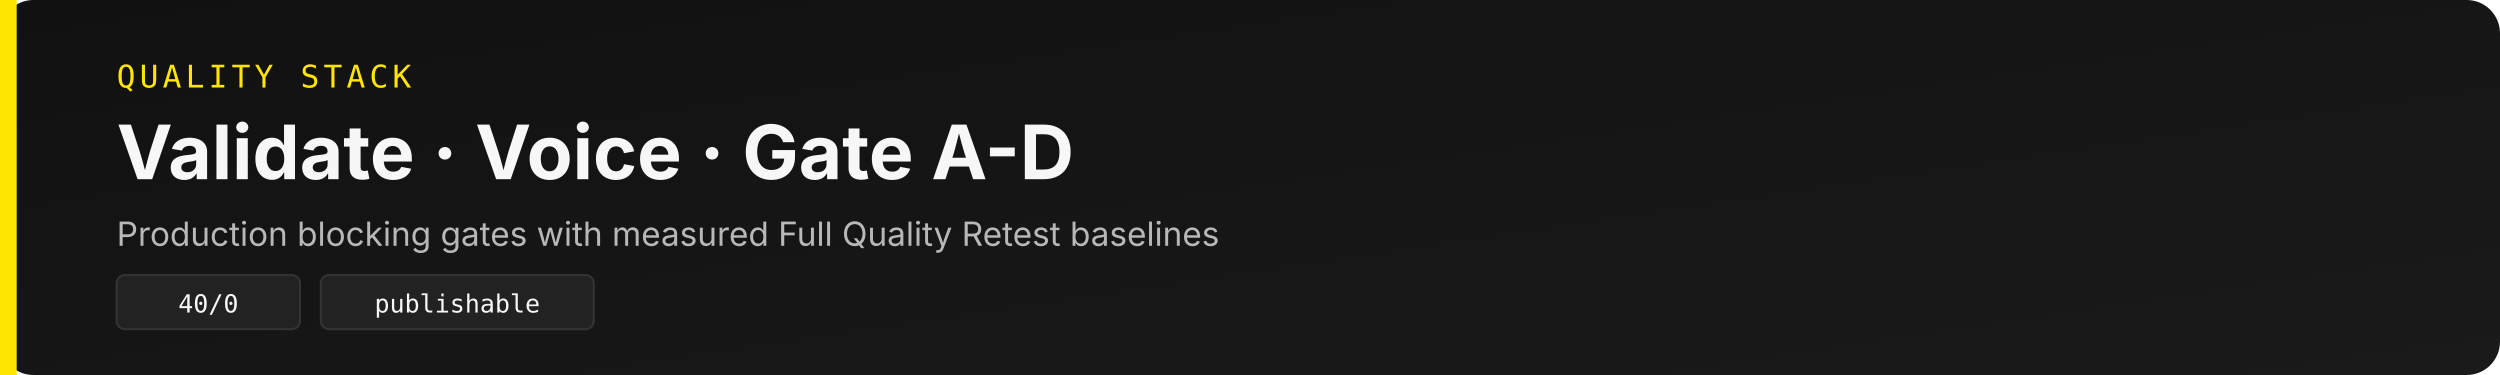
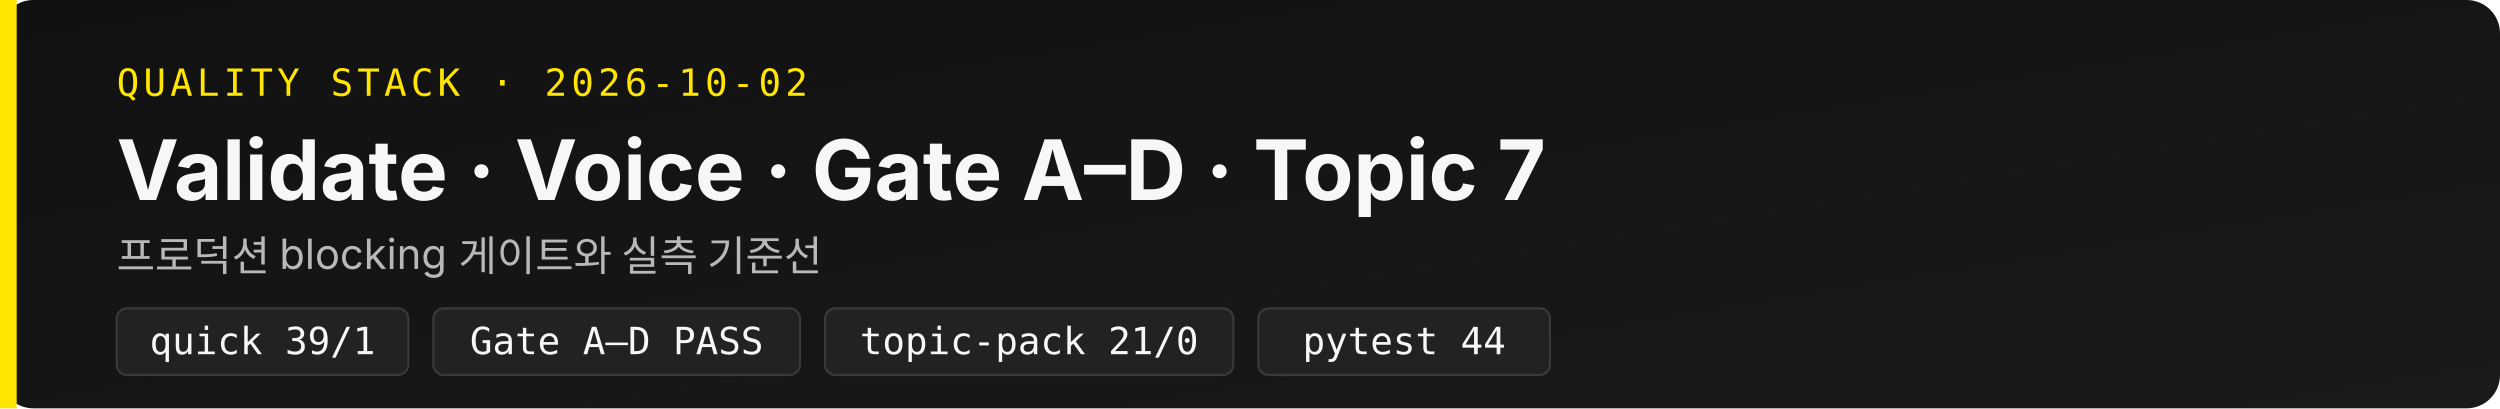
- <svg xmlns="http://www.w3.org/2000/svg" width="100%" height="100%" viewBox="0 0 1200 180" role="img" aria-labelledby="t d">
+ <svg xmlns="http://www.w3.org/2000/svg" width="100%" height="100%" viewBox="0 0 1200 196" role="img" aria-labelledby="t d">
  <defs>
    <linearGradient id="bg" x1="0" y1="0" x2="1" y2="1">
      <stop offset="0%" stop-color="#111111" />
      <stop offset="100%" stop-color="#1A1A1A" />
    </linearGradient>
  </defs>
-   <rect width="1200" height="180" rx="16" fill="url(#bg)" />
-   <rect x="0" y="0" width="8" height="180" fill="#FFE500" />
-   <text x="56" y="42" font-family="ui-monospace, SFMono-Regular, Menlo, monospace" font-size="15" fill="#FFE500" letter-spacing="2">QUALITY STACK</text>
-   <text x="56" y="86" font-family="-apple-system, BlinkMacSystemFont, Segoe UI, sans-serif" font-size="36" font-weight="700" fill="#F7F7F7">Validate · Voice · Gate A-D</text>
-   <text x="56" y="118" font-family="-apple-system, BlinkMacSystemFont, Segoe UI, sans-serif" font-size="16" fill="#B8B8B8">Production blocking gates with measured Full Quality Retest baselines</text>
-   <rect x="56" y="132" width="88" height="26" rx="4" fill="#222" stroke="#333" />
-   <text x="100.0" y="150" text-anchor="middle" font-family="ui-monospace, SFMono-Regular, Menlo, monospace" font-size="12" fill="#F7F7F7">40/0</text>
-   <rect x="154" y="132" width="131" height="26" rx="4" fill="#222" stroke="#333" />
-   <text x="219.5" y="150" text-anchor="middle" font-family="ui-monospace, SFMono-Regular, Menlo, monospace" font-size="12" fill="#F7F7F7">publishable</text>
+   <rect width="1200" height="196" rx="16" fill="url(#bg)" />
+   <rect x="0" y="0" width="8" height="196" fill="#FFE500" />
+   <text x="56" y="46" font-family="ui-monospace, SFMono-Regular, Menlo, monospace" font-size="18" fill="#FFE500" letter-spacing="2">QUALITY STACK · 2026-10-02</text>
+   <text x="56" y="96" font-family="-apple-system, BlinkMacSystemFont, 'Segoe UI', sans-serif" font-size="40" font-weight="700" fill="#F7F7F7">Validate · Voice · Gate A–D · Topic 7</text>
+   <text x="56" y="130" font-family="-apple-system, BlinkMacSystemFont, 'Apple SD Gothic Neo', 'Segoe UI', 'Malgun Gothic', 'Noto Sans KR', sans-serif" font-size="20" fill="#B8B8B8">프로덕션 blocking 게이트와 실측 기준선</text>
+   <g font-family="ui-monospace, SFMono-Regular, Menlo, monospace" font-size="18" fill="#F7F7F7" text-anchor="middle">
+     <rect x="56" y="148" width="140" height="32" rx="5" fill="#222222" stroke="#3A3A3A" />
+     <text x="126" y="170">quick 39/1</text>
+     <rect x="208" y="148" width="176" height="32" rx="5" fill="#222222" stroke="#3A3A3A" />
+     <text x="296" y="170">Gate A–D PASS</text>
+     <rect x="396" y="148" width="196" height="32" rx="5" fill="#222222" stroke="#3A3A3A" />
+     <text x="494" y="170">topic-pack 21/0</text>
+     <rect x="604" y="148" width="140" height="32" rx="5" fill="#222222" stroke="#3A3A3A" />
+     <text x="674" y="170">pytest 44</text>
+   </g>
</svg>
